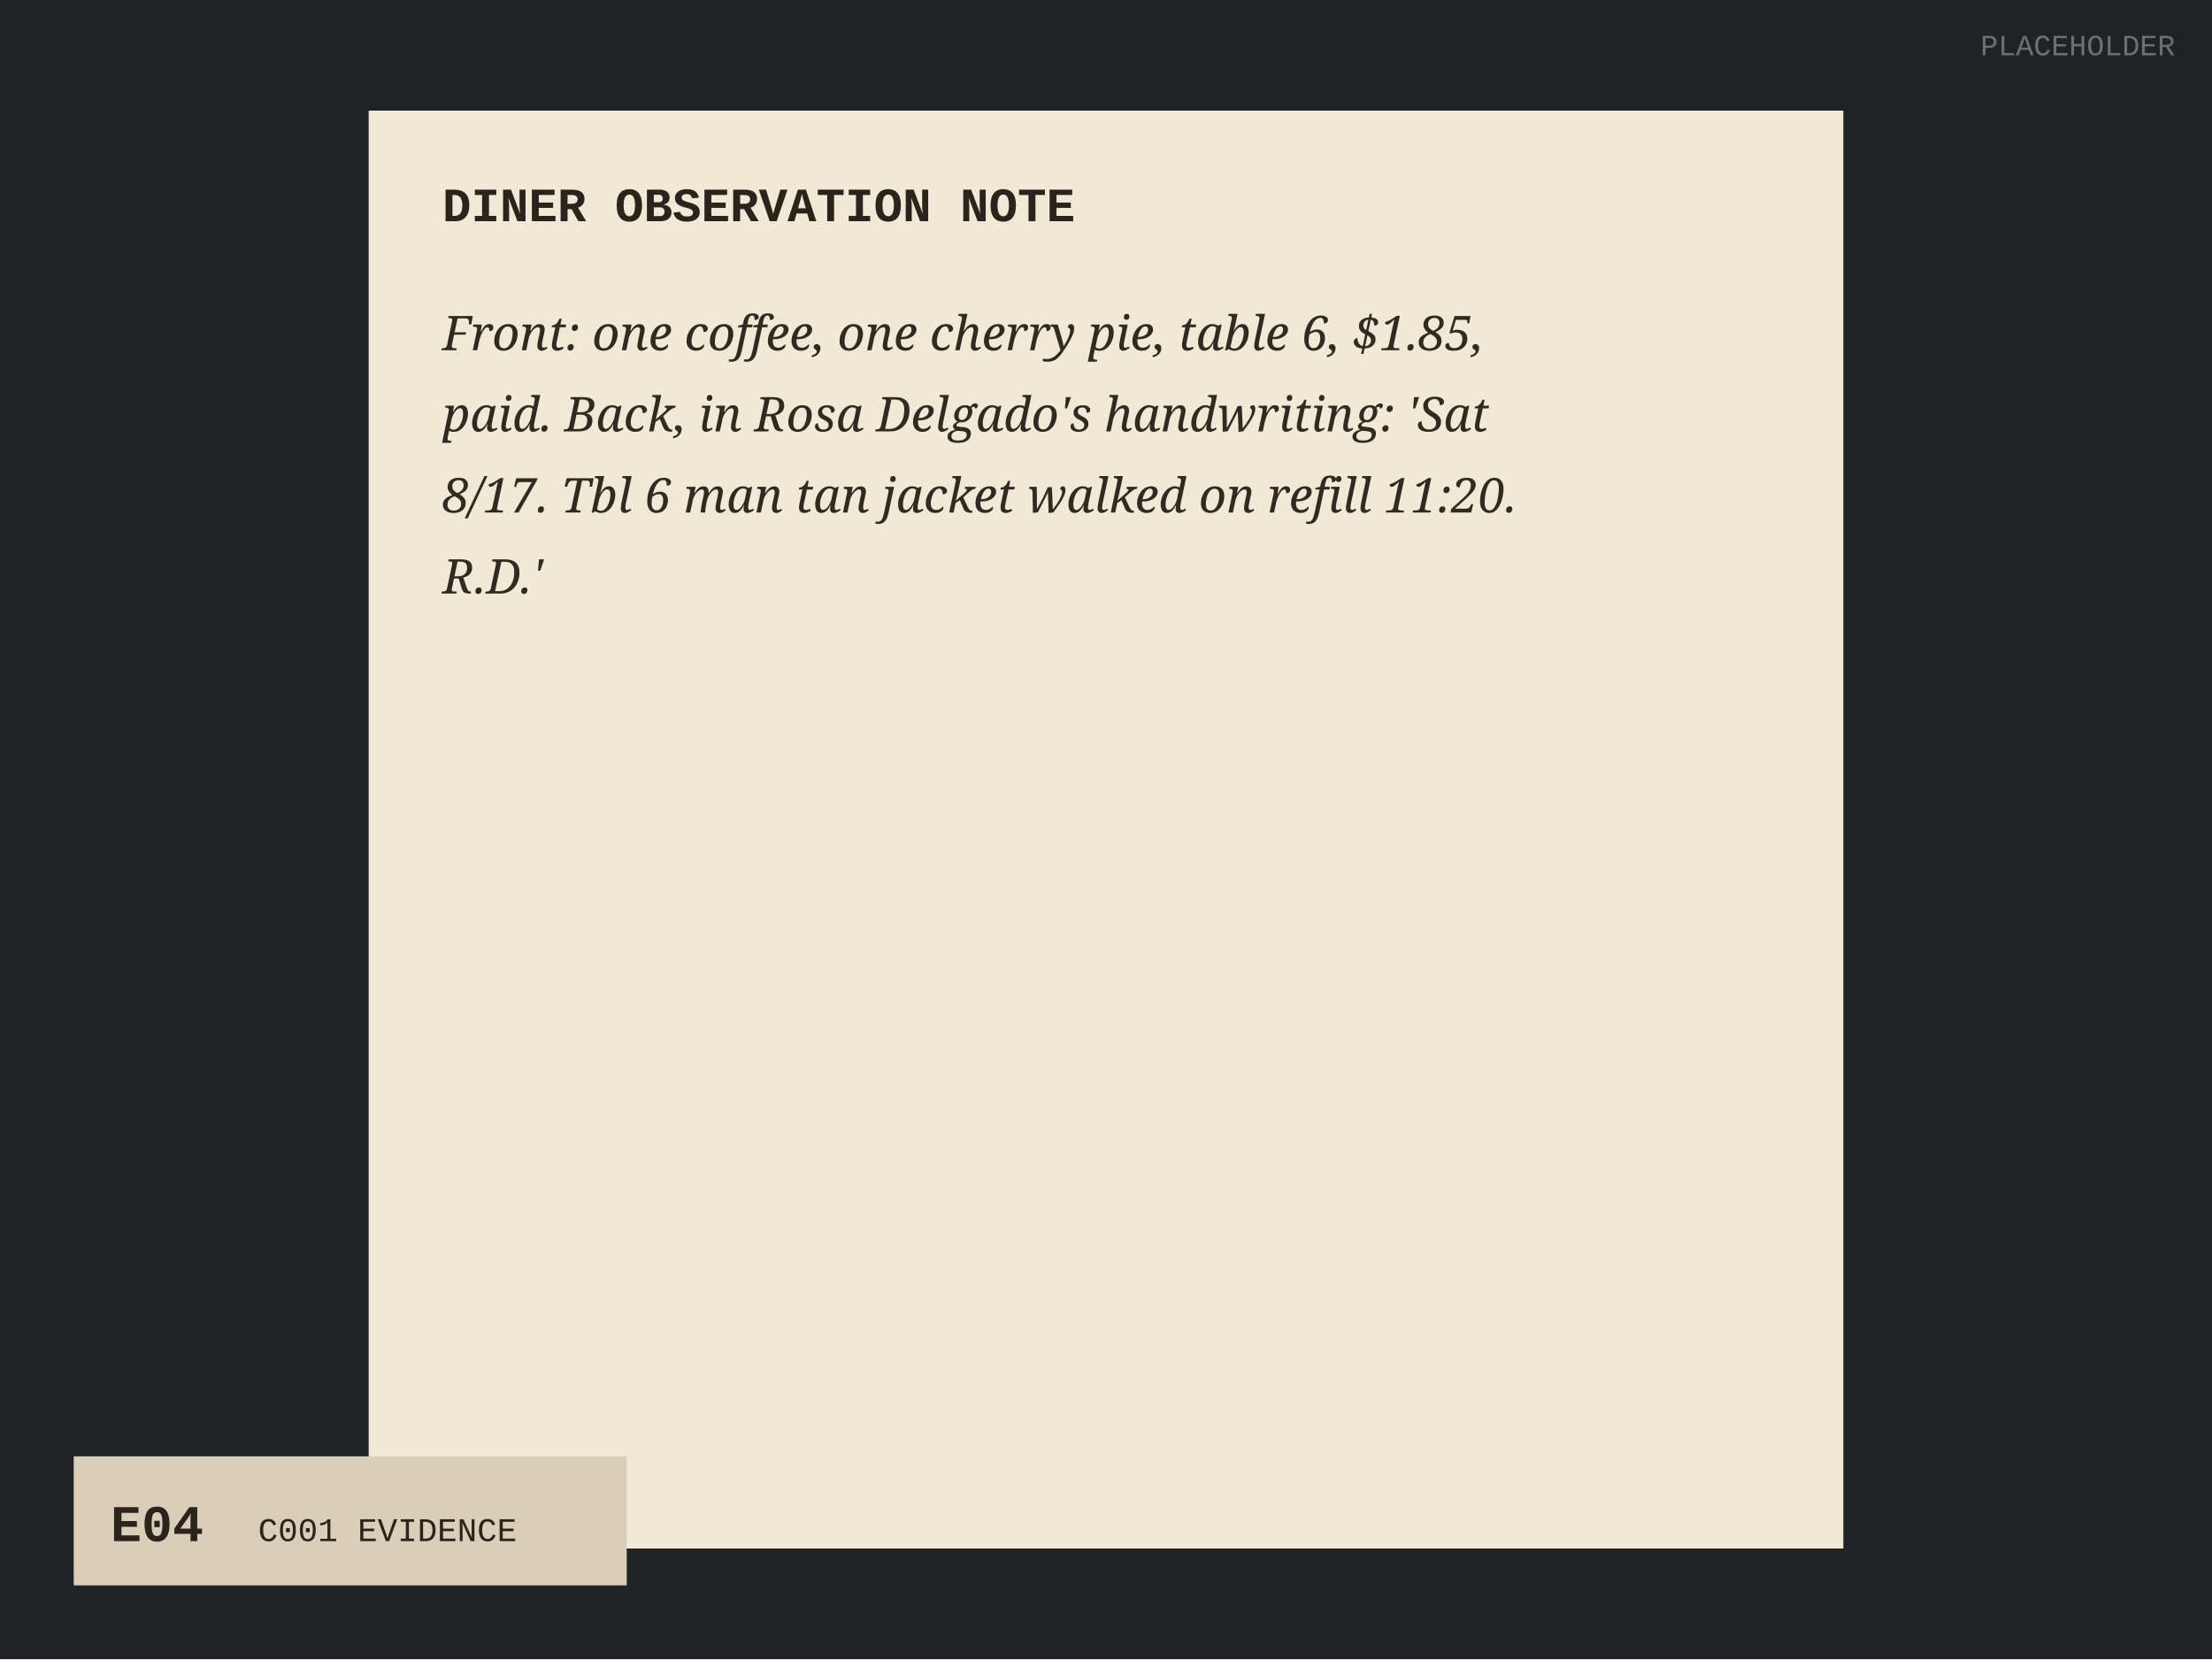
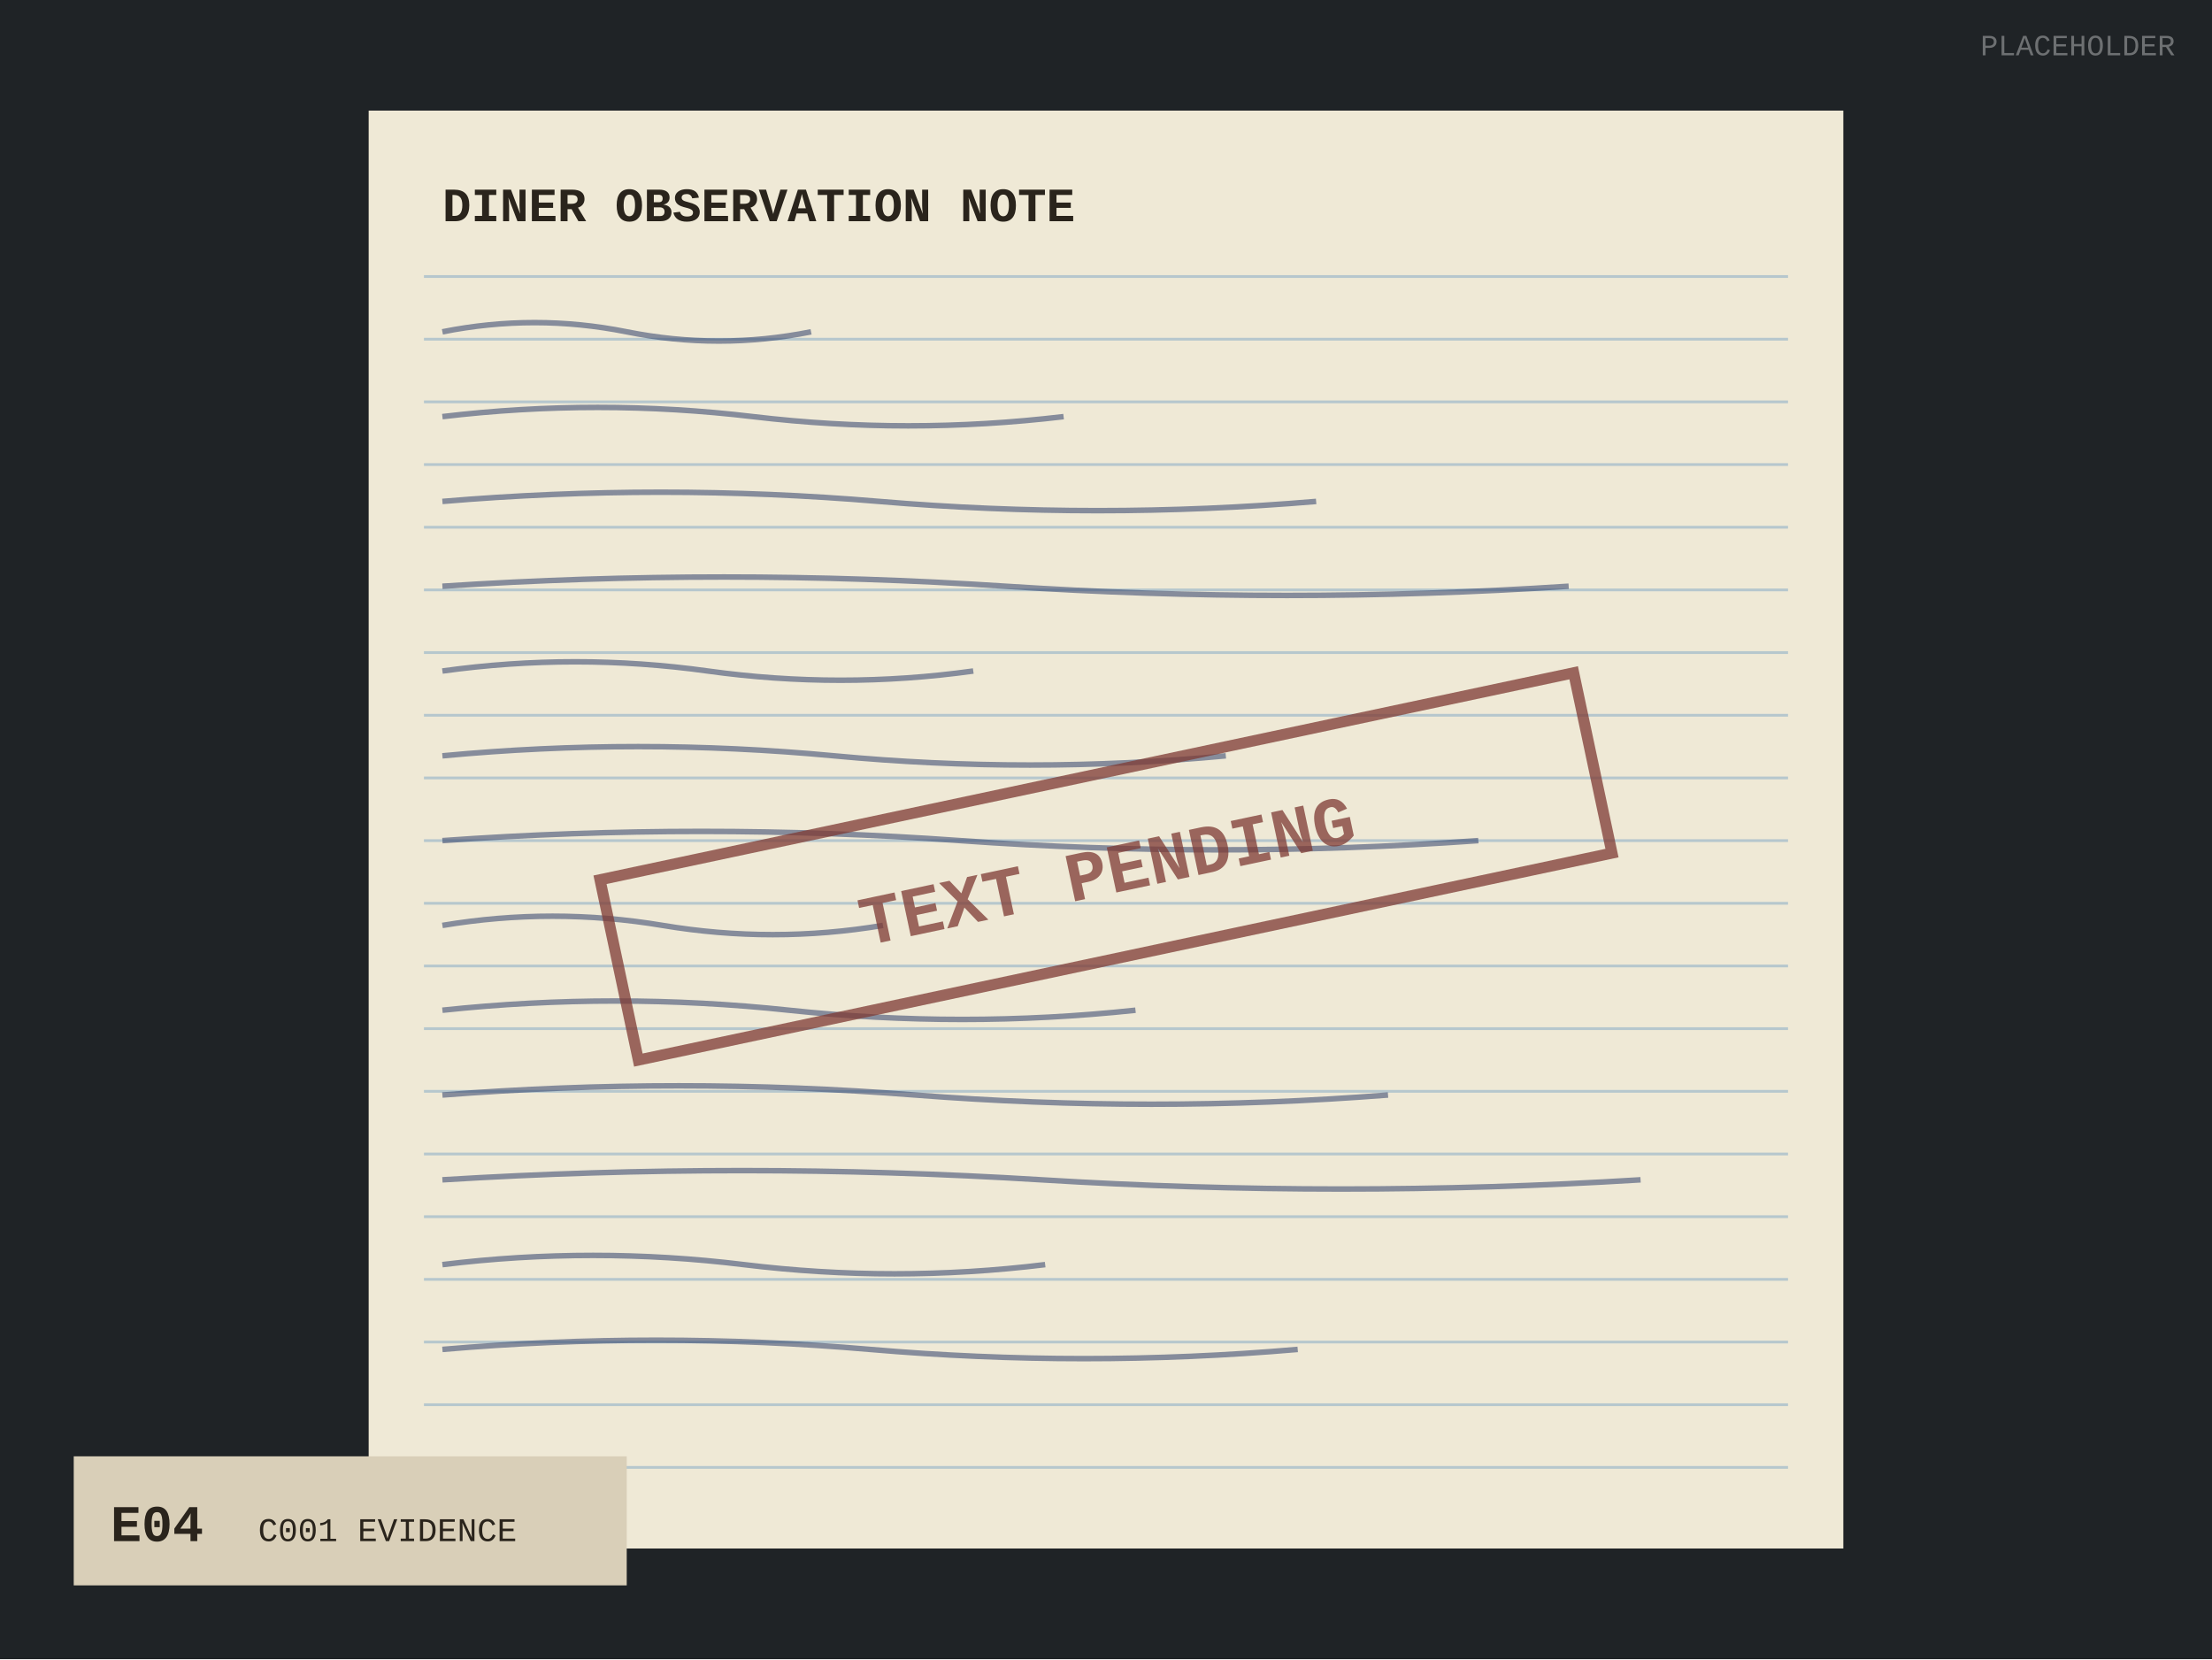
<svg xmlns="http://www.w3.org/2000/svg" viewBox="0 0 1200 900" width="1200" height="900">
  <rect width="1200" height="900" fill="#1f2326" />
  <rect x="200" y="60" width="800" height="780" fill="#efe9d6" />
+   <line x1="230" y1="150" x2="970" y2="150" stroke="#8fb0c7" stroke-width="1.5" opacity="0.6" />
+   <line x1="230" y1="184" x2="970" y2="184" stroke="#8fb0c7" stroke-width="1.5" opacity="0.6" />
+   <line x1="230" y1="218" x2="970" y2="218" stroke="#8fb0c7" stroke-width="1.5" opacity="0.6" />
+   <line x1="230" y1="252" x2="970" y2="252" stroke="#8fb0c7" stroke-width="1.5" opacity="0.6" />
+   <line x1="230" y1="286" x2="970" y2="286" stroke="#8fb0c7" stroke-width="1.5" opacity="0.6" />
+   <line x1="230" y1="320" x2="970" y2="320" stroke="#8fb0c7" stroke-width="1.5" opacity="0.6" />
+   <line x1="230" y1="354" x2="970" y2="354" stroke="#8fb0c7" stroke-width="1.5" opacity="0.6" />
+   <line x1="230" y1="388" x2="970" y2="388" stroke="#8fb0c7" stroke-width="1.5" opacity="0.6" />
+   <line x1="230" y1="422" x2="970" y2="422" stroke="#8fb0c7" stroke-width="1.5" opacity="0.6" />
+   <line x1="230" y1="456" x2="970" y2="456" stroke="#8fb0c7" stroke-width="1.5" opacity="0.6" />
+   <line x1="230" y1="490" x2="970" y2="490" stroke="#8fb0c7" stroke-width="1.5" opacity="0.6" />
+   <line x1="230" y1="524" x2="970" y2="524" stroke="#8fb0c7" stroke-width="1.5" opacity="0.6" />
+   <line x1="230" y1="558" x2="970" y2="558" stroke="#8fb0c7" stroke-width="1.5" opacity="0.6" />
+   <line x1="230" y1="592" x2="970" y2="592" stroke="#8fb0c7" stroke-width="1.5" opacity="0.6" />
+   <line x1="230" y1="626" x2="970" y2="626" stroke="#8fb0c7" stroke-width="1.5" opacity="0.6" />
+   <line x1="230" y1="660" x2="970" y2="660" stroke="#8fb0c7" stroke-width="1.5" opacity="0.6" />
+   <line x1="230" y1="694" x2="970" y2="694" stroke="#8fb0c7" stroke-width="1.5" opacity="0.6" />
+   <line x1="230" y1="728" x2="970" y2="728" stroke="#8fb0c7" stroke-width="1.5" opacity="0.6" />
+   <line x1="230" y1="762" x2="970" y2="762" stroke="#8fb0c7" stroke-width="1.5" opacity="0.6" />
+   <line x1="230" y1="796" x2="970" y2="796" stroke="#8fb0c7" stroke-width="1.5" opacity="0.6" />
  <text x="240" y="120" font-family="Courier New, monospace" font-size="26" font-weight="bold" fill="#2a241c">DINER OBSERVATION NOTE</text>
-   <text x="240" y="190" font-family="Georgia, serif" font-style="italic" font-size="26" fill="#2f2a22">Front: one coffee, one cherry pie, table 6, $1.85,</text>
-   <text x="240" y="234" font-family="Georgia, serif" font-style="italic" font-size="26" fill="#2f2a22">paid. Back, in Rosa Delgado's handwriting: 'Sat</text>
-   <text x="240" y="278" font-family="Georgia, serif" font-style="italic" font-size="26" fill="#2f2a22">8/17. Tbl 6 man tan jacket walked on refill 11:20.</text>
-   <text x="240" y="322" font-family="Georgia, serif" font-style="italic" font-size="26" fill="#2f2a22">R.D.'</text>
+   <path d="M240 180 q 50 -10 100 0 t 100 0" stroke="#2f3f6a" stroke-width="3" fill="none" opacity="0.55" />
+   <path d="M240 226 q 84.25 -10 168.5 0 t 168.5 0" stroke="#2f3f6a" stroke-width="3" fill="none" opacity="0.55" />
+   <path d="M240 272 q 118.5 -10 237 0 t 237 0" stroke="#2f3f6a" stroke-width="3" fill="none" opacity="0.55" />
+   <path d="M240 318 q 152.75 -10 305.5 0 t 305.5 0" stroke="#2f3f6a" stroke-width="3" fill="none" opacity="0.55" />
+   <path d="M240 364 q 72 -10 144 0 t 144 0" stroke="#2f3f6a" stroke-width="3" fill="none" opacity="0.55" />
+   <path d="M240 410 q 106.25 -10 212.5 0 t 212.5 0" stroke="#2f3f6a" stroke-width="3" fill="none" opacity="0.55" />
+   <path d="M240 456 q 140.5 -10 281 0 t 281 0" stroke="#2f3f6a" stroke-width="3" fill="none" opacity="0.55" />
+   <path d="M240 502 q 59.75 -10 119.5 0 t 119.5 0" stroke="#2f3f6a" stroke-width="3" fill="none" opacity="0.55" />
+   <path d="M240 548 q 94 -10 188 0 t 188 0" stroke="#2f3f6a" stroke-width="3" fill="none" opacity="0.55" />
+   <path d="M240 594 q 128.25 -10 256.5 0 t 256.5 0" stroke="#2f3f6a" stroke-width="3" fill="none" opacity="0.55" />
+   <path d="M240 640 q 162.5 -10 325 0 t 325 0" stroke="#2f3f6a" stroke-width="3" fill="none" opacity="0.55" />
+   <path d="M240 686 q 81.75 -10 163.5 0 t 163.5 0" stroke="#2f3f6a" stroke-width="3" fill="none" opacity="0.55" />
+   <path d="M240 732 q 116 -10 232 0 t 232 0" stroke="#2f3f6a" stroke-width="3" fill="none" opacity="0.55" />
+   <g transform="rotate(-12 600 470)">
+     <rect x="330" y="420" width="540" height="100" fill="none" stroke="#7d3a33" stroke-width="6" opacity="0.75" />
+     <text x="600" y="485" text-anchor="middle" font-family="Courier New, monospace" font-size="38" font-weight="bold" fill="#7d3a33" opacity="0.75">TEXT PENDING</text>
+   </g>
  <rect x="40" y="790" width="300" height="70" fill="#d9cfb8" />
  <text x="60" y="836" font-family="Courier New, monospace" font-size="28" font-weight="bold" fill="#2a241c">E04</text>
  <text x="140" y="836" font-family="Courier New, monospace" font-size="18" fill="#2a241c">C001 EVIDENCE</text>
  <text x="1180" y="30" text-anchor="end" font-family="Courier New, monospace" font-size="16" fill="#fff" opacity="0.35">PLACEHOLDER</text>
</svg>
